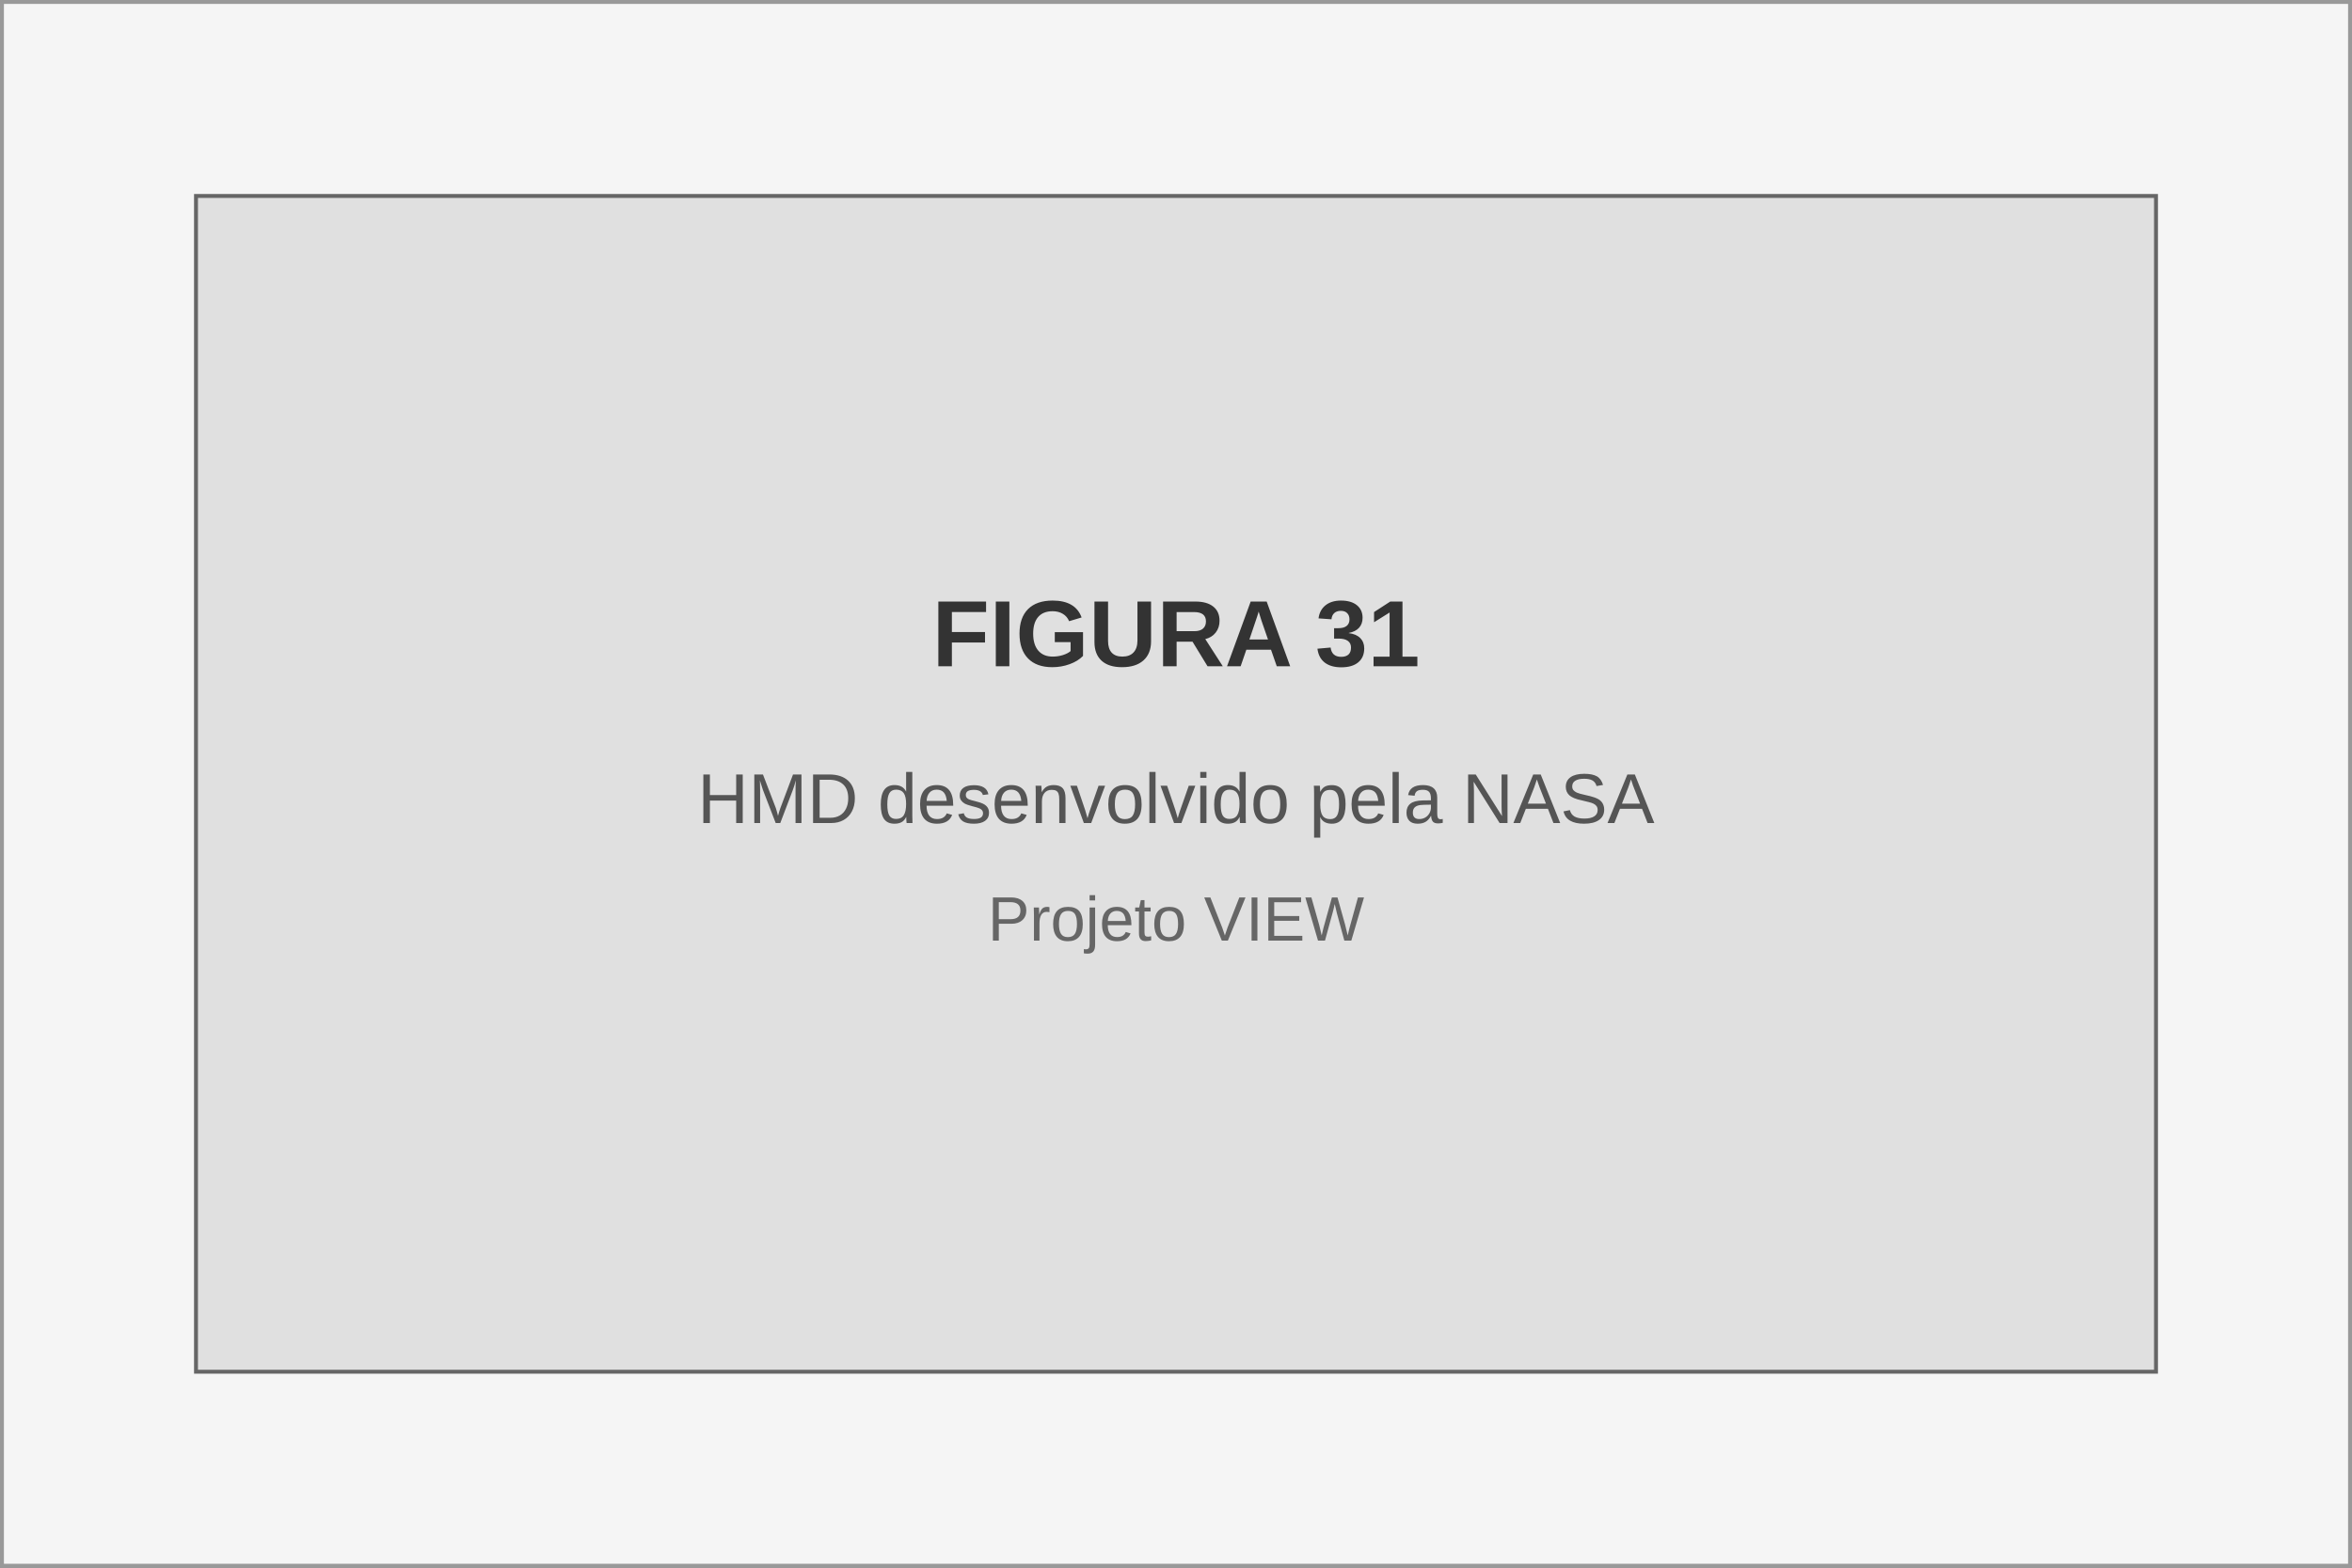
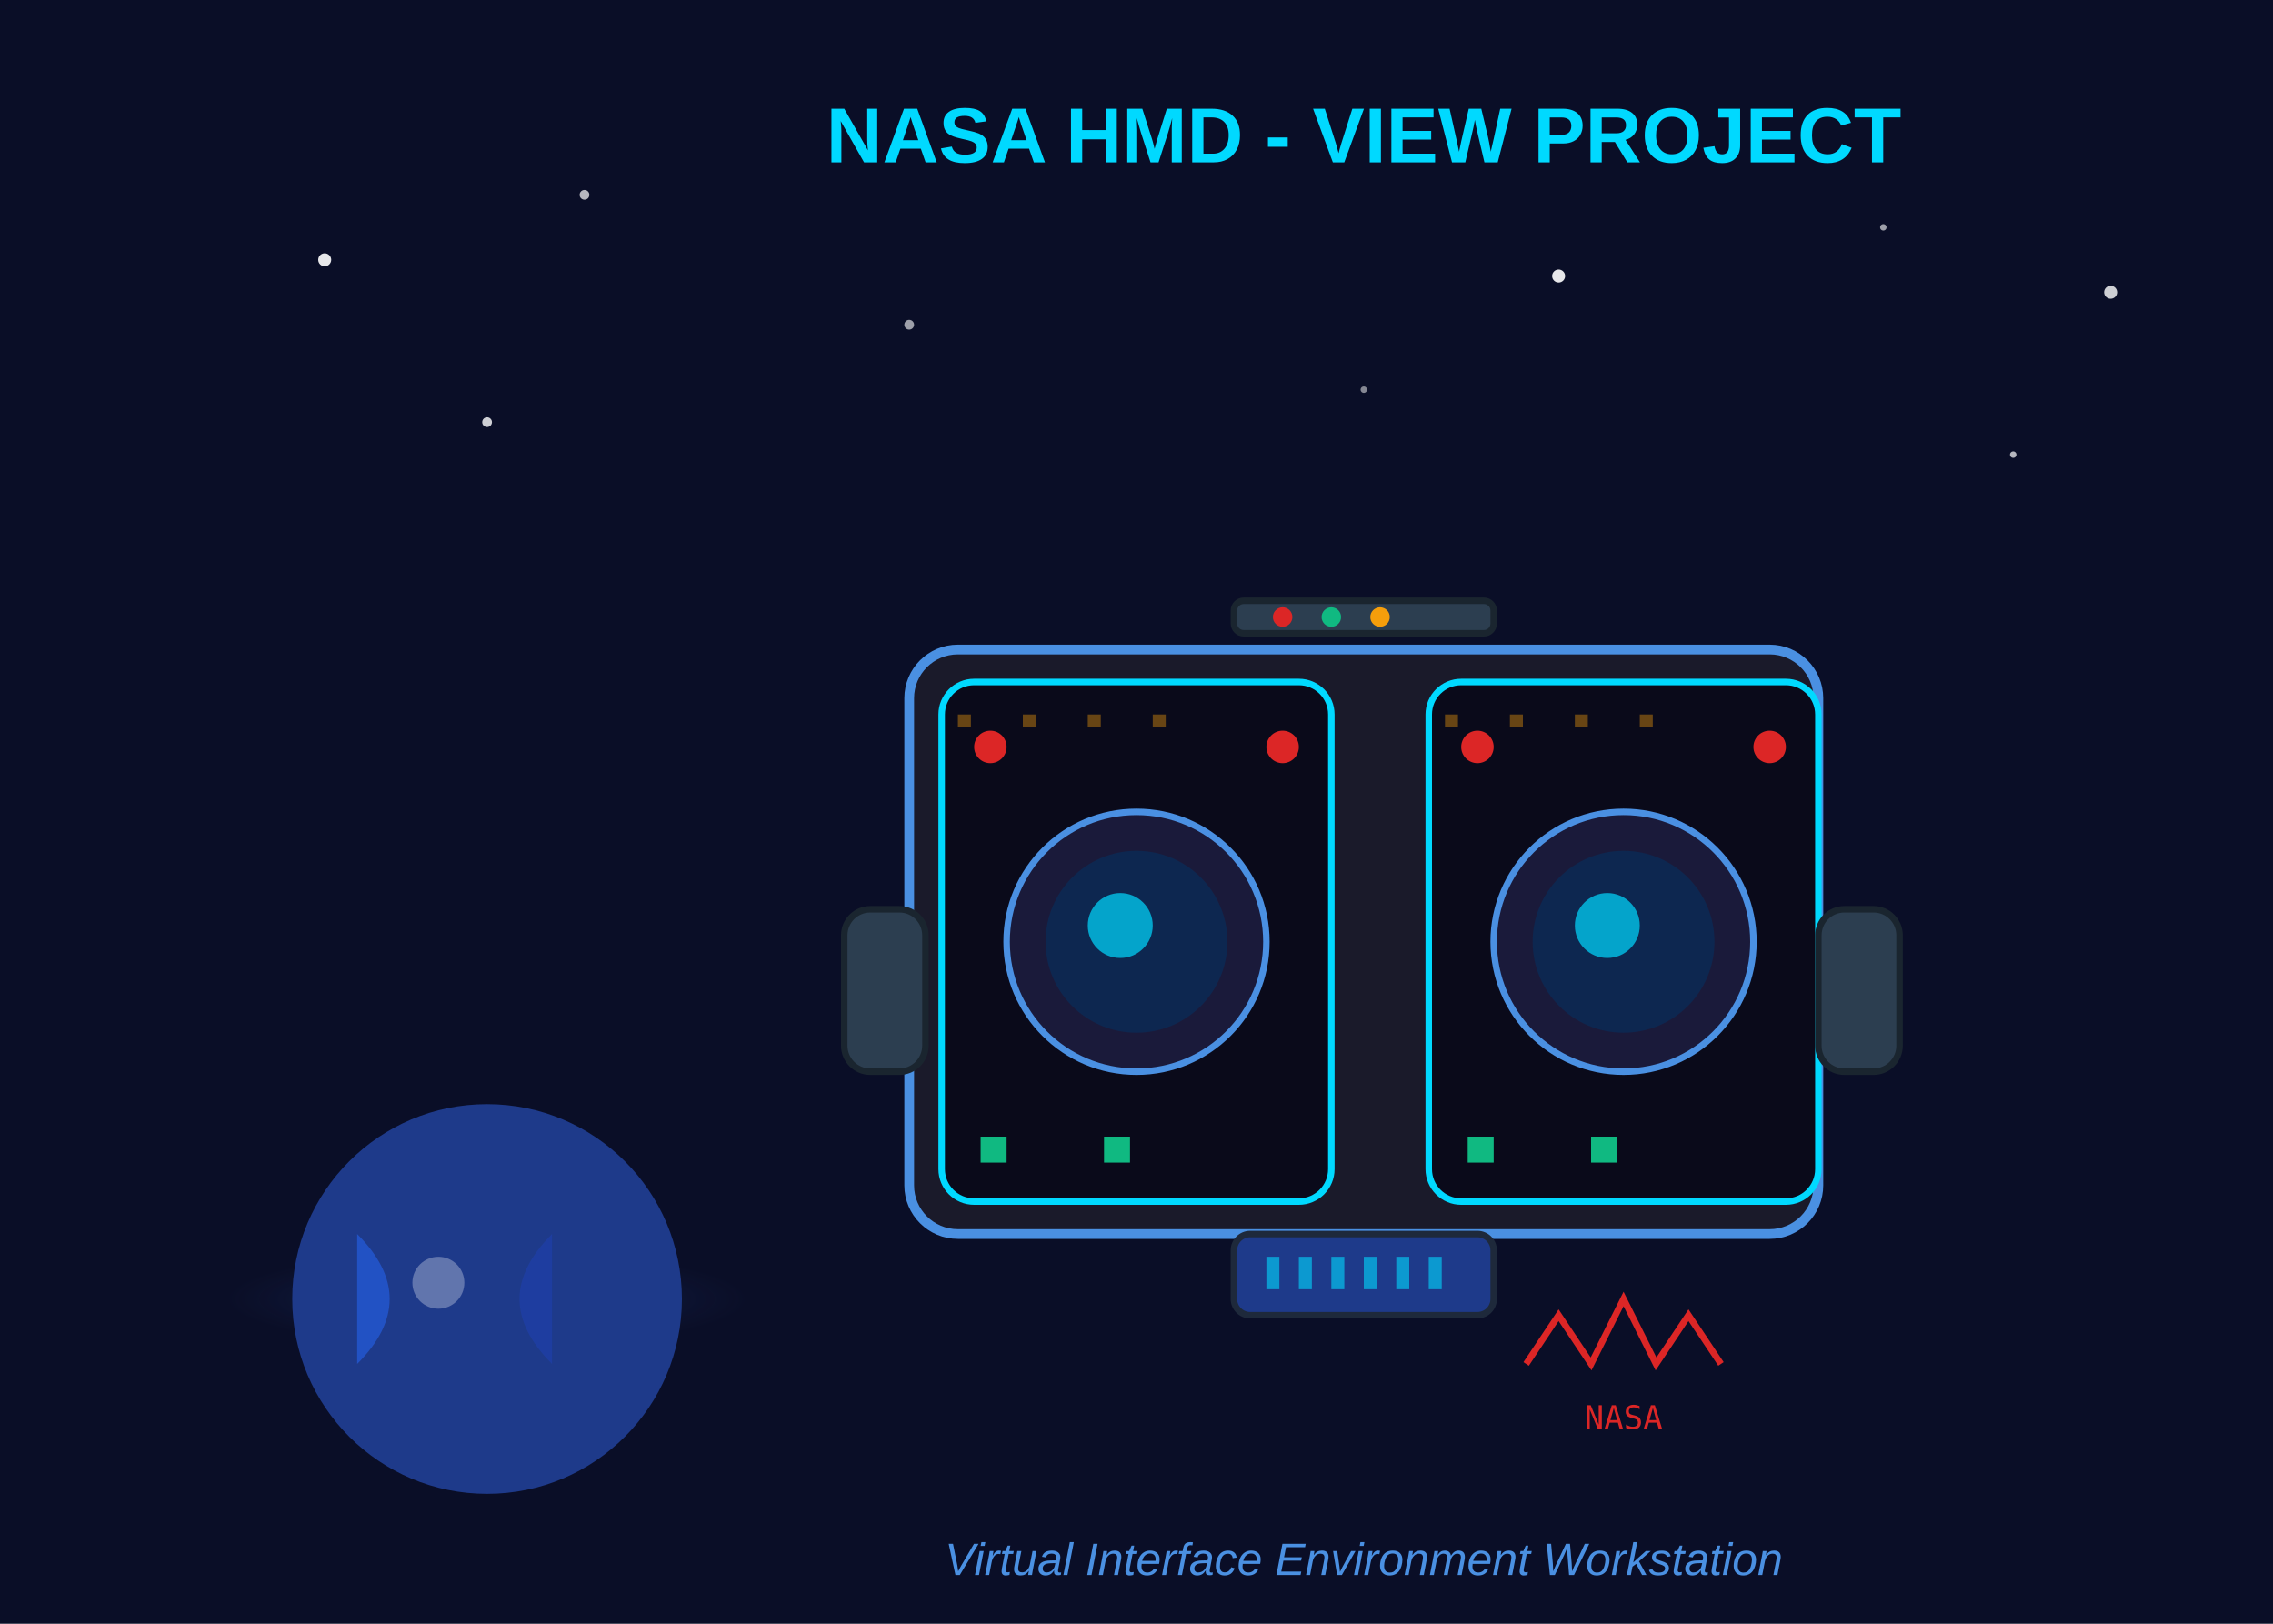
- <svg xmlns="http://www.w3.org/2000/svg" width="600" height="400">
-   <rect width="600" height="400" fill="#f5f5f5" stroke="#999" stroke-width="2" />
-   <rect x="50" y="50" width="500" height="300" fill="#e0e0e0" stroke="#666" stroke-width="1" />
-   <text x="300" y="170" font-family="Arial, sans-serif" font-size="24" font-weight="bold" text-anchor="middle" fill="#333">FIGURA 31</text>
-   <text x="300" y="210" font-family="Arial, sans-serif" font-size="18" text-anchor="middle" fill="#555">HMD desenvolvido pela NASA</text>
-   <text x="300" y="240" font-family="Arial, sans-serif" font-size="16" text-anchor="middle" fill="#666">Projeto VIEW</text>
+ <svg xmlns="http://www.w3.org/2000/svg" width="700" height="500">
+   <rect width="700" height="500" fill="#0a0e27" />
+   <defs>
+     <radialGradient id="earthGlow">
+       <stop offset="0%" style="stop-color:#4a90e2;stop-opacity:0.6" />
+       <stop offset="100%" style="stop-color:#1e3a8a;stop-opacity:0" />
+     </radialGradient>
+   </defs>
+   <circle cx="100" cy="80" r="2" fill="#fff" opacity="0.9" />
+   <circle cx="180" cy="60" r="1.5" fill="#fff" opacity="0.7" />
+   <circle cx="650" cy="90" r="2" fill="#fff" opacity="0.8" />
+   <circle cx="580" cy="70" r="1" fill="#fff" opacity="0.6" />
+   <circle cx="150" cy="130" r="1.5" fill="#fff" opacity="0.8" />
+   <circle cx="620" cy="140" r="1" fill="#fff" opacity="0.7" />
+   <circle cx="280" cy="100" r="1.5" fill="#fff" opacity="0.6" />
+   <circle cx="480" cy="85" r="2" fill="#fff" opacity="0.9" />
+   <circle cx="420" cy="120" r="1" fill="#fff" opacity="0.5" />
+   <ellipse cx="150" cy="400" rx="80" ry="15" fill="url(#earthGlow)" opacity="0.5" />
+   <circle cx="150" cy="400" r="60" fill="#1e3a8a" />
+   <path d="M 110 380 Q 130 400 110 420" fill="#2563eb" opacity="0.6" />
+   <path d="M 170 380 Q 150 400 170 420" fill="#1e40af" opacity="0.6" />
+   <circle cx="135" cy="395" r="8" fill="#fff" opacity="0.3" />
+   <rect x="280" y="200" width="280" height="180" fill="#1a1a2a" stroke="#4a90e2" stroke-width="3" rx="15" />
+   <rect x="290" y="210" width="120" height="160" fill="#0a0a1a" stroke="#00d9ff" stroke-width="2" rx="10" />
+   <rect x="440" y="210" width="120" height="160" fill="#0a0a1a" stroke="#00d9ff" stroke-width="2" rx="10" />
+   <circle cx="350" cy="290" r="40" fill="#1a1a3a" stroke="#4a90e2" stroke-width="2" />
+   <circle cx="500" cy="290" r="40" fill="#1a1a3a" stroke="#4a90e2" stroke-width="2" />
+   <circle cx="350" cy="290" r="28" fill="#003366" opacity="0.5" />
+   <circle cx="500" cy="290" r="28" fill="#003366" opacity="0.5" />
+   <circle cx="345" cy="285" r="10" fill="#00d9ff" opacity="0.7" />
+   <circle cx="495" cy="285" r="10" fill="#00d9ff" opacity="0.7" />
+   <g fill="#dc2626">
+     <circle cx="305" cy="230" r="5" />
+     <circle cx="395" cy="230" r="5" />
+     <circle cx="455" cy="230" r="5" />
+     <circle cx="545" cy="230" r="5" />
+   </g>
+   <g fill="#10b981">
+     <rect x="302" y="350" width="8" height="8" />
+     <rect x="340" y="350" width="8" height="8" />
+     <rect x="452" y="350" width="8" height="8" />
+     <rect x="490" y="350" width="8" height="8" />
+   </g>
+   <g opacity="0.4" fill="#f59e0b">
+     <rect x="295" y="220" width="4" height="4" />
+     <rect x="315" y="220" width="4" height="4" />
+     <rect x="335" y="220" width="4" height="4" />
+     <rect x="355" y="220" width="4" height="4" />
+     <rect x="445" y="220" width="4" height="4" />
+     <rect x="465" y="220" width="4" height="4" />
+     <rect x="485" y="220" width="4" height="4" />
+     <rect x="505" y="220" width="4" height="4" />
+   </g>
+   <rect x="380" y="185" width="80" height="10" fill="#2c3e50" stroke="#1a252f" stroke-width="2" rx="3" />
+   <g>
+     <circle cx="395" cy="190" r="3" fill="#dc2626" />
+     <circle cx="410" cy="190" r="3" fill="#10b981" />
+     <circle cx="425" cy="190" r="3" fill="#f59e0b" />
+   </g>
+   <rect x="260" y="280" width="25" height="50" fill="#2c3e50" stroke="#1a252f" stroke-width="2" rx="8" />
+   <rect x="560" y="280" width="25" height="50" fill="#2c3e50" stroke="#1a252f" stroke-width="2" rx="8" />
+   <rect x="380" y="380" width="80" height="25" fill="#1e3a8a" stroke="#1e293b" stroke-width="2" rx="5" />
+   <g opacity="0.6">
+     <rect x="390" y="387" width="4" height="10" fill="#00d9ff" />
+     <rect x="400" y="387" width="4" height="10" fill="#00d9ff" />
+     <rect x="410" y="387" width="4" height="10" fill="#00d9ff" />
+     <rect x="420" y="387" width="4" height="10" fill="#00d9ff" />
+     <rect x="430" y="387" width="4" height="10" fill="#00d9ff" />
+     <rect x="440" y="387" width="4" height="10" fill="#00d9ff" />
+   </g>
+   <g transform="translate(500, 420)">
+     <path d="M -30 0 L -20 -15 L -10 0 L 0 -20 L 10 0 L 20 -15 L 30 0" stroke="#dc2626" stroke-width="2" fill="none" />
+     <text x="0" y="20" font-family="monospace" font-size="10" fill="#dc2626" text-anchor="middle">NASA</text>
+   </g>
+   <text x="420" y="50" font-family="Arial, sans-serif" font-size="24" font-weight="bold" text-anchor="middle" fill="#00d9ff">NASA HMD - VIEW PROJECT</text>
+   <text x="420" y="485" font-family="Arial, sans-serif" font-size="14" text-anchor="middle" fill="#4a90e2" font-style="italic">Virtual Interface Environment Workstation</text>
</svg>
